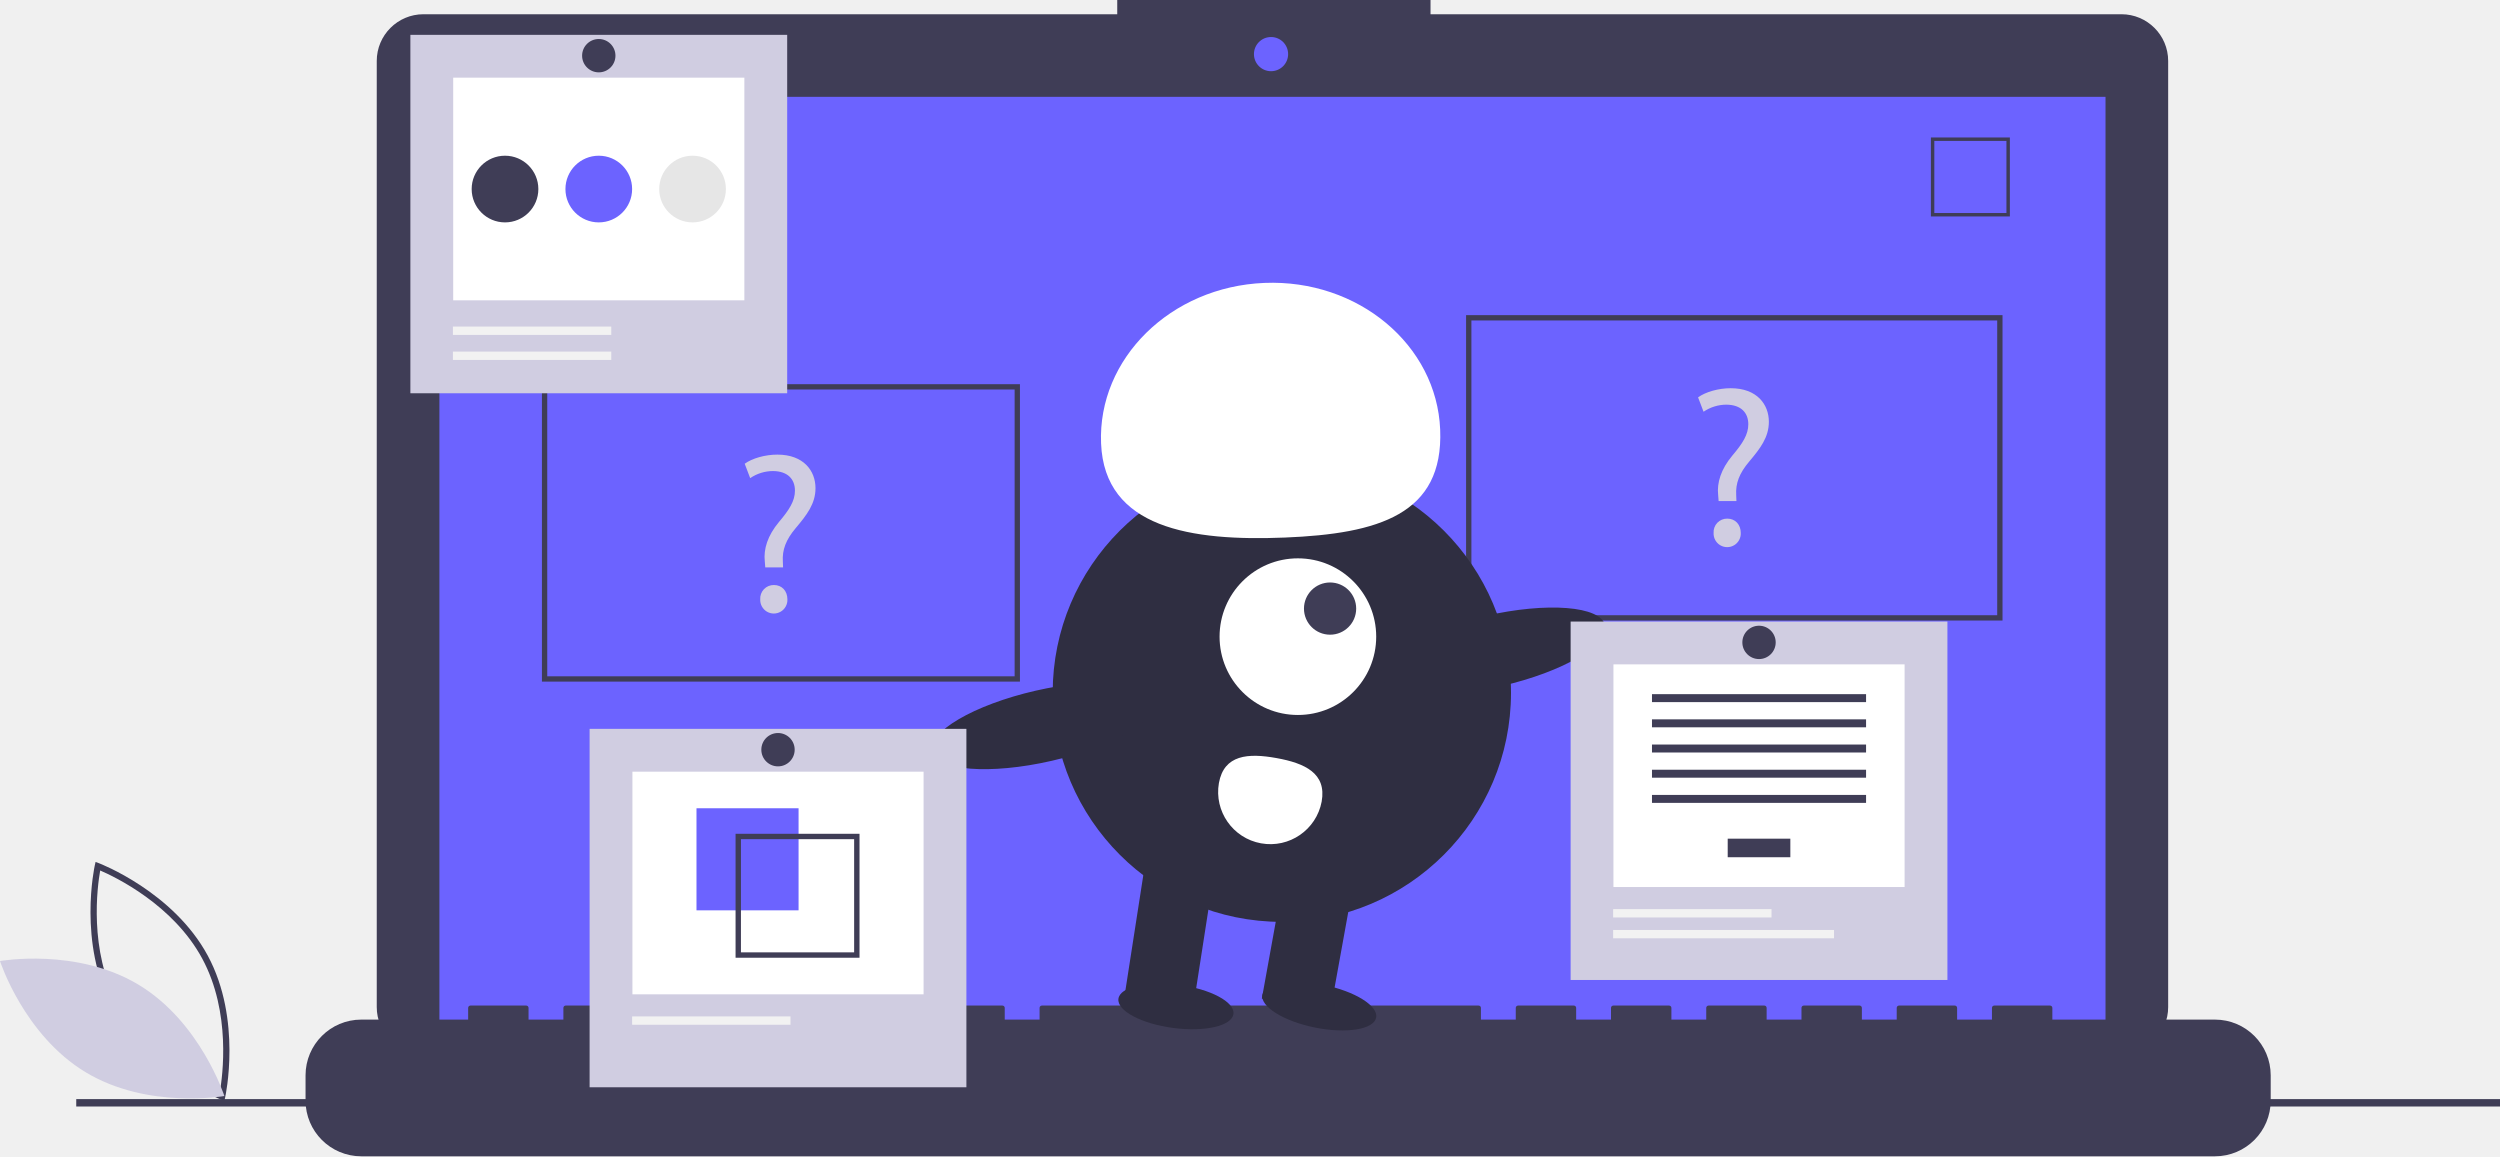
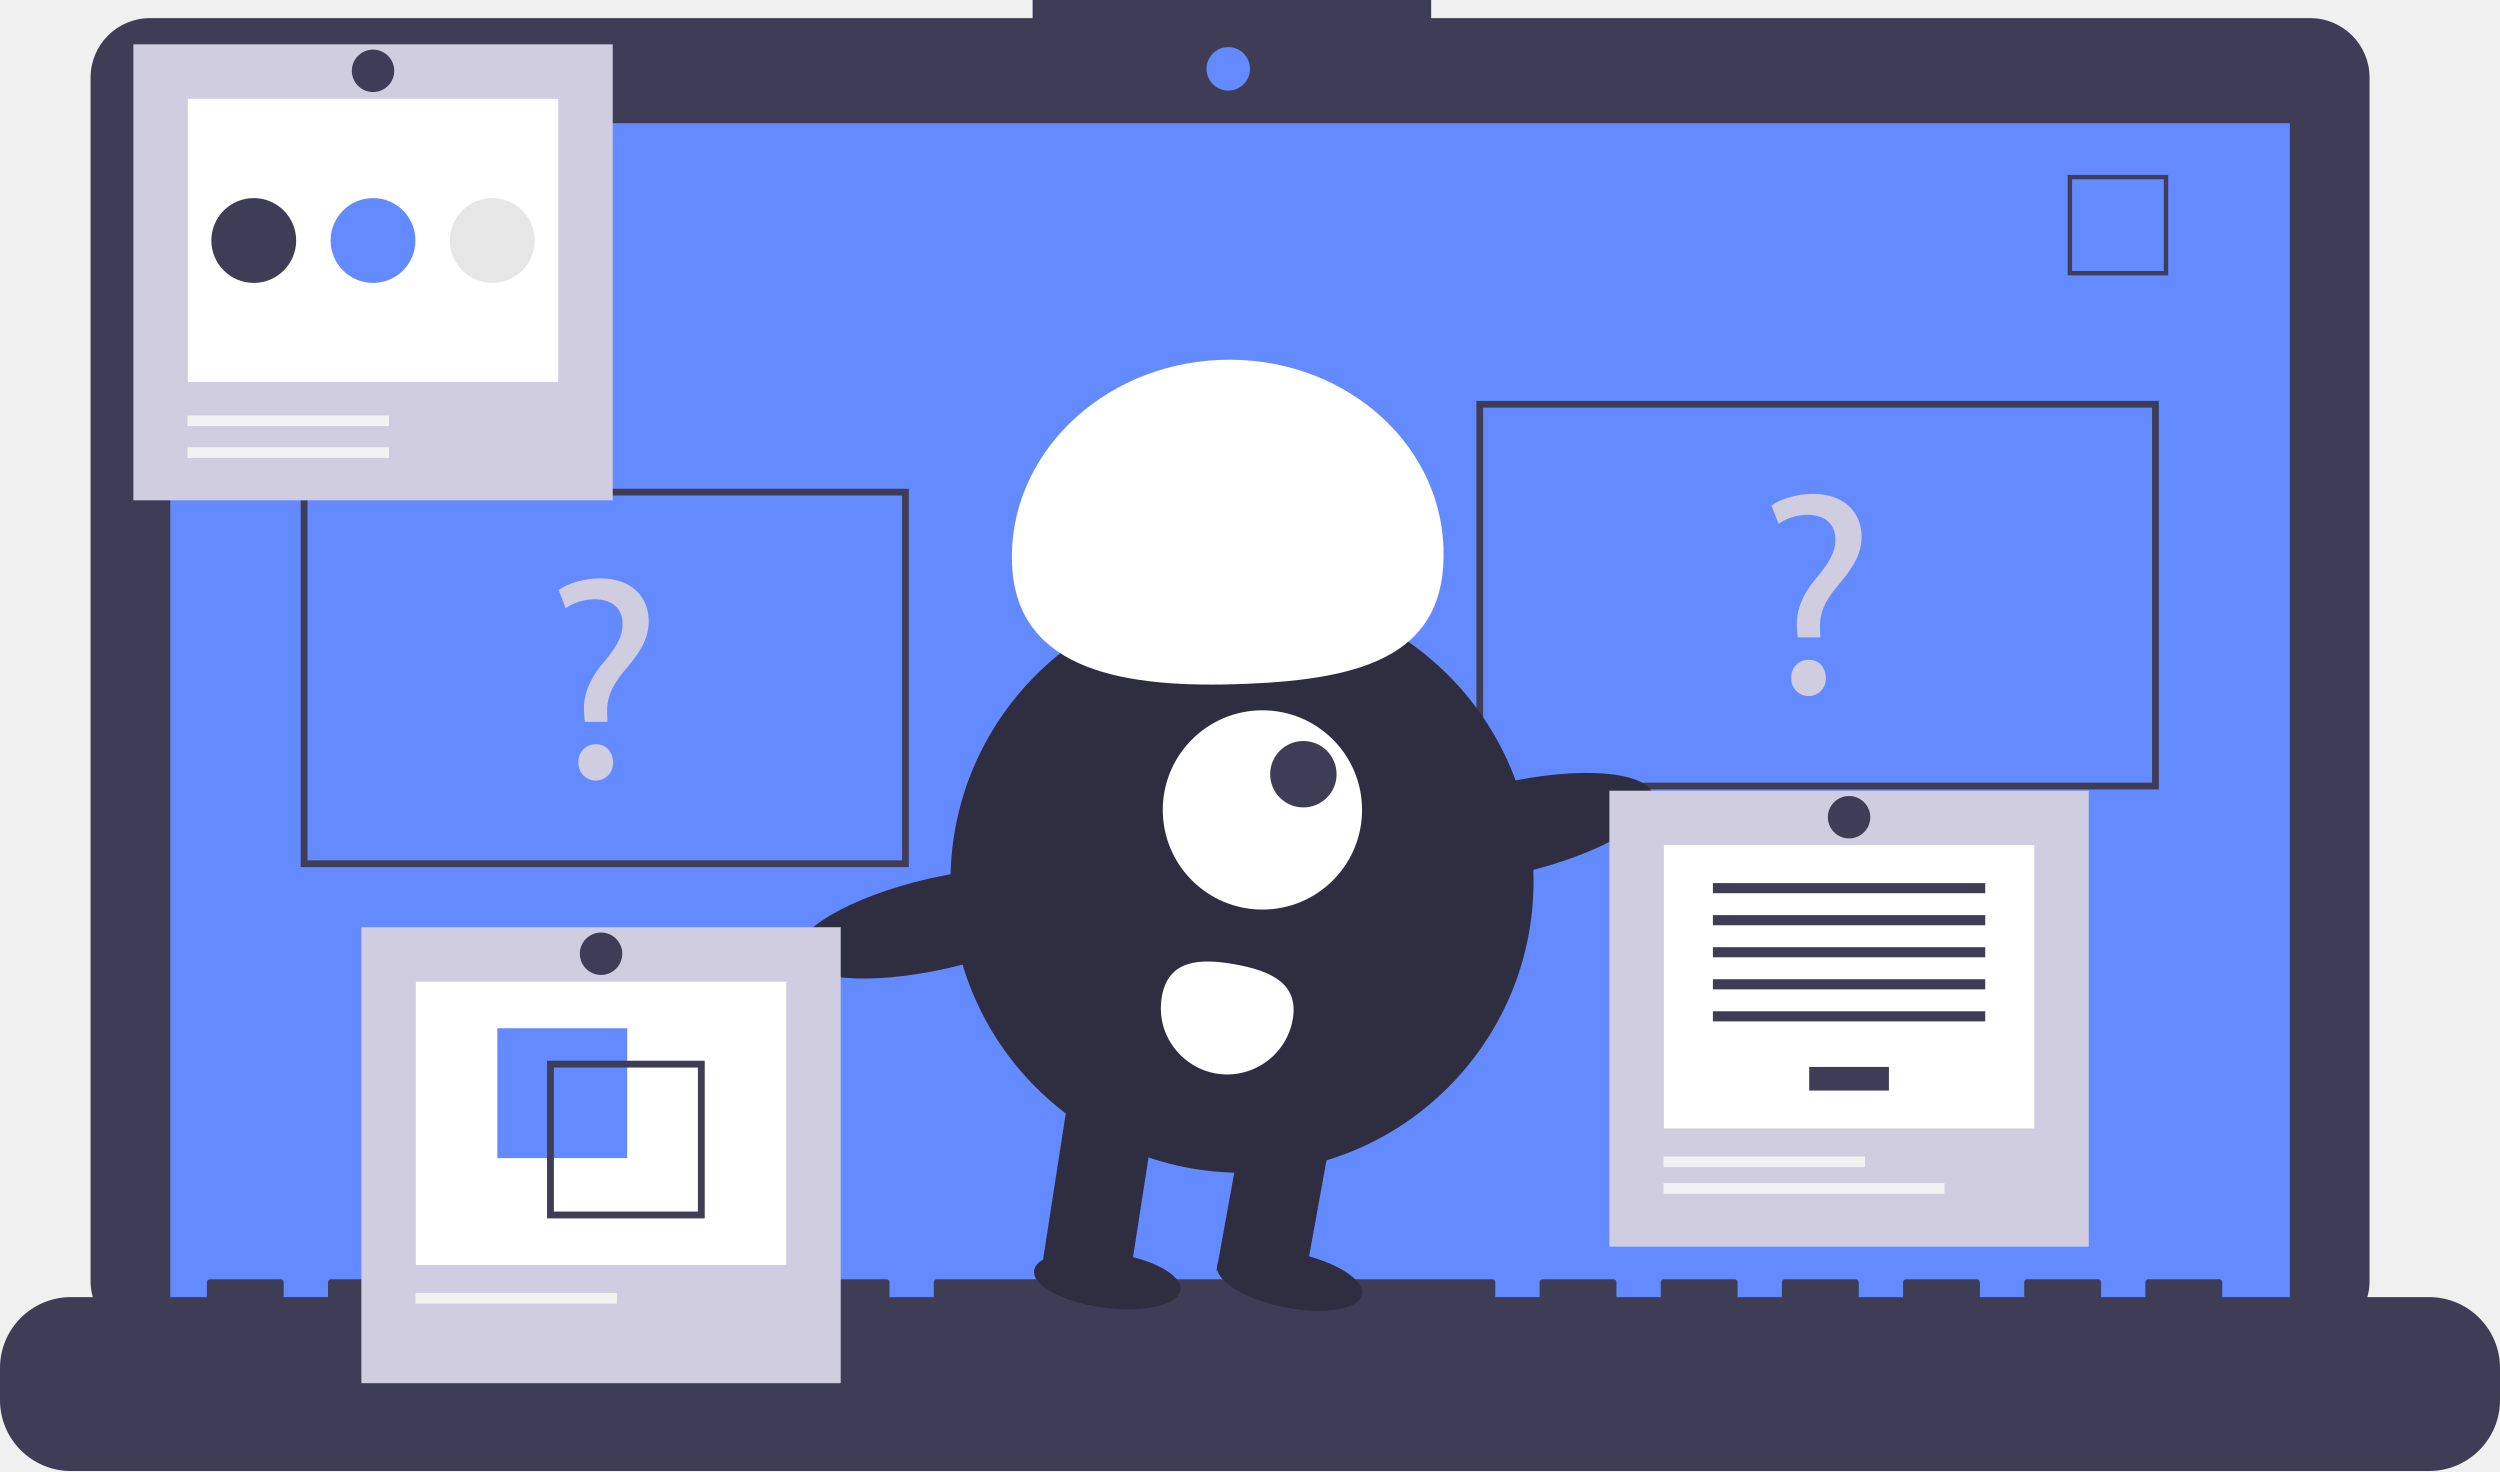
- <svg xmlns="http://www.w3.org/2000/svg" data-name="Layer 1" width="941.404" height="435.42" viewBox="0 0 941.404 435.42">
-   <path d="M213.791,646.813l-1.267-.475c-.278-.105-27.993-10.723-40.975-34.799-12.983-24.077-6.626-53.067-6.56-53.356l.299-1.32,1.267.475c.278.105,27.992,10.723,40.975,34.799,12.983,24.077,6.626,53.067,6.56,53.356Zm-40.163-36.395c10.976,20.357,32.877,30.791,38.426,33.174,1.055-5.947,4.364-29.997-6.603-50.334-10.965-20.335-32.874-30.786-38.426-33.174C165.97,566.035,162.662,590.082,173.628,610.418Z" transform="translate(-129.2979 -232.2899)" fill="#3f3d56" />
-   <path d="M181.471,603.093c23.331,14.037,32.317,41.918,32.317,41.918s-28.842,5.123-52.173-8.914-32.317-41.918-32.317-41.918S158.14,589.057,181.471,603.093Z" transform="translate(-129.2979 -232.2899)" fill="#d0cde1" />
-   <path d="M928.148,237.652H667.979v-5.362h-117.971v5.362H288.766a17.599,17.599,0,0,0-17.599,17.599V611.503a17.599,17.599,0,0,0,17.599,17.599H928.148A17.599,17.599,0,0,0,945.747,611.503V255.251A17.599,17.599,0,0,0,928.148,237.652Z" transform="translate(-129.2979 -232.2899)" fill="#3f3d56" />
-   <rect x="165.464" y="36.464" width="627.391" height="353.913" fill="#6c63ff" />
-   <circle cx="478.623" cy="20.377" r="6.435" fill="#6c63ff" />
-   <path d="M886.136,313.797h-29.74V284.057h29.74Zm-28.447-1.293h27.154V285.35H857.689Z" transform="translate(-129.2979 -232.2899)" fill="#3f3d56" />
-   <path d="M963.363,616.232H902.133v-4.412a.875.875,0,0,0-.875-.875H880.266a.875.875,0,0,0-.875.875v4.412H866.271v-4.412a.875.875,0,0,0-.875-.875H844.403a.875.875,0,0,0-.875.875v4.412H830.408v-4.412a.875.875,0,0,0-.875-.875H808.54a.875.875,0,0,0-.875.875v4.412H794.545v-4.412a.875.875,0,0,0-.875-.875H772.677a.875.875,0,0,0-.875.875v4.412H758.682v-4.412a.875.875,0,0,0-.875-.875h-20.993a.875.875,0,0,0-.875.875v4.412H722.819v-4.412a.875.875,0,0,0-.875-.875H700.951a.875.875,0,0,0-.875.875v4.412H686.956v-4.412a.875.875,0,0,0-.875-.875H521.637a.875.875,0,0,0-.875.875v4.412H507.642v-4.412a.875.875,0,0,0-.875-.875H485.774a.875.875,0,0,0-.875.875v4.412H471.779v-4.412a.875.875,0,0,0-.875-.875H449.911a.875.875,0,0,0-.875.875v4.412H435.916v-4.412a.875.875,0,0,0-.875-.875H414.048a.875.875,0,0,0-.875.875v4.412H400.053v-4.412a.875.875,0,0,0-.875-.875H378.185a.875.875,0,0,0-.875.875v4.412H364.19v-4.412a.875.875,0,0,0-.875-.875H342.323a.875.875,0,0,0-.875.875v4.412H328.327v-4.412a.875.875,0,0,0-.875-.875h-20.993a.875.875,0,0,0-.875.875v4.412h-40.236a20.993,20.993,0,0,0-20.993,20.993v9.492a20.993,20.993,0,0,0,20.993,20.993H963.363a20.993,20.993,0,0,0,20.993-20.993v-9.492A20.993,20.993,0,0,0,963.363,616.232Z" transform="translate(-129.2979 -232.2899)" fill="#3f3d56" />
-   <rect x="28.711" y="413.883" width="912.693" height="2.785" fill="#3f3d56" />
-   <path d="M883.37,465.961h-202v-115h202Zm-200-2h198v-111h-198Z" transform="translate(-129.2979 -232.2899)" fill="#3f3d56" />
-   <path d="M513.37,488.961h-180v-112h180Zm-178-2h176v-108h-176Z" transform="translate(-129.2979 -232.2899)" fill="#3f3d56" />
-   <path d="M417.464,445.961l-.172-2.236c-.516-4.644,1.032-9.718,5.332-14.877,3.87-4.559,6.02-7.912,6.02-11.782,0-4.386-2.752-7.31-8.17-7.396a15.28,15.28,0,0,0-8.686,2.666l-2.064-5.418c2.838-2.064,7.74-3.44,12.298-3.44,9.89,0,14.362,6.106,14.362,12.642,0,5.849-3.268,10.062-7.396,14.964-3.784,4.472-5.16,8.256-4.902,12.642l.086,2.236Zm-1.892,12.04a5.084,5.084,0,0,1,5.16-5.418c3.01,0,5.074,2.235,5.074,5.418a5.121,5.121,0,1,1-10.234,0Z" transform="translate(-129.2979 -232.2899)" fill="#d0cde1" />
-   <path d="M776.464,420.961l-.172-2.236c-.516-4.644,1.032-9.718,5.332-14.877,3.87-4.559,6.02-7.912,6.02-11.782,0-4.386-2.752-7.31-8.17-7.396a15.28,15.28,0,0,0-8.686,2.666l-2.064-5.418c2.838-2.064,7.74-3.44,12.298-3.44,9.89,0,14.362,6.106,14.362,12.642,0,5.849-3.268,10.062-7.396,14.964-3.784,4.472-5.16,8.256-4.902,12.642l.086,2.236Zm-1.892,12.04a5.084,5.084,0,0,1,5.16-5.418c3.01,0,5.074,2.235,5.074,5.418a5.121,5.121,0,1,1-10.234,0Z" transform="translate(-129.2979 -232.2899)" fill="#d0cde1" />
-   <circle cx="482.693" cy="260.849" r="86.292" fill="#2f2e41" />
-   <polygon points="449.365 379.018 423.568 374.348 431.935 320.484 457.731 325.154 449.365 379.018" fill="#2f2e41" />
-   <rect x="608.432" y="564.073" width="26.215" height="46.969" transform="translate(-14.69358 -333.6098) rotate(10.26106)" fill="#2f2e41" />
-   <ellipse cx="626.082" cy="611.196" rx="8.192" ry="21.846" transform="translate(-226.2152 871.6648) rotate(-78.58697)" fill="#2f2e41" />
-   <ellipse cx="572.111" cy="611.257" rx="8.192" ry="21.846" transform="translate(-238.2839 865.8482) rotate(-82.4537)" fill="#2f2e41" />
-   <circle cx="488.734" cy="239.741" r="29.492" fill="#fff" />
-   <circle cx="500.856" cy="229.17" r="9.831" fill="#3f3d56" />
-   <path d="M543.919,399.262c-1.298-31.947,26.236-59.006,61.498-60.438s64.899,23.304,66.197,55.251-23.214,39.205-58.476,40.638S545.216,431.209,543.919,399.262Z" transform="translate(-129.2979 -232.2899)" fill="#fff" />
-   <ellipse cx="691.67" cy="477.418" rx="43.146" ry="13.545" transform="translate(-218.4794 -65.68735) rotate(-12.9101)" fill="#2f2e41" />
-   <ellipse cx="522.282" cy="505.587" rx="43.146" ry="13.545" transform="translate(-229.0548 -102.8204) rotate(-12.9101)" fill="#2f2e41" />
-   <path d="M588.291,527.145A19.662,19.662,0,0,0,626.985,534.15c1.934-10.685-6.327-14.466-17.012-16.4S590.225,516.46,588.291,527.145Z" transform="translate(-129.2979 -232.2899)" fill="#fff" />
-   <rect x="154.535" y="13.122" width="141.887" height="134.967" fill="#d0cde1" />
-   <rect x="170.658" y="29.246" width="109.64" height="83.842" fill="#fff" />
-   <rect x="170.55" y="122.979" width="59.637" height="3.139" fill="#f2f2f2" />
-   <rect x="170.55" y="132.396" width="59.637" height="3.139" fill="#f2f2f2" />
-   <circle cx="190.167" cy="71.19" r="12.555" fill="#3f3d56" />
-   <circle cx="225.478" cy="71.19" r="12.555" fill="#6c63ff" />
-   <circle cx="260.789" cy="71.19" r="12.555" fill="#e6e6e6" />
-   <circle cx="225.478" cy="20.969" r="6.278" fill="#3f3d56" />
-   <rect x="222.022" y="274.459" width="141.887" height="134.967" fill="#d0cde1" />
-   <rect x="238.146" y="290.582" width="109.64" height="83.842" fill="#fff" />
-   <rect x="262.272" y="304.361" width="38.437" height="38.437" fill="#6c63ff" />
-   <path d="M406.284,546.262V592.936h46.674V546.262Zm44.649,44.649H408.308V548.287H450.933Z" transform="translate(-129.2979 -232.2899)" fill="#3f3d56" />
-   <rect x="238.037" y="382.747" width="59.637" height="3.139" fill="#f2f2f2" />
-   <circle cx="292.966" cy="282.306" r="6.278" fill="#3f3d56" />
-   <rect x="591.437" y="234.053" width="141.887" height="134.967" fill="#d0cde1" />
-   <rect x="607.56" y="250.176" width="109.64" height="83.842" fill="#fff" />
-   <rect x="650.587" y="315.812" width="23.587" height="6.99" fill="#3f3d56" />
-   <rect x="622.072" y="261.393" width="80.617" height="2.996" fill="#3f3d56" />
-   <rect x="622.072" y="270.879" width="80.617" height="2.996" fill="#3f3d56" />
-   <rect x="622.072" y="280.365" width="80.617" height="2.996" fill="#3f3d56" />
-   <rect x="622.072" y="289.851" width="80.617" height="2.996" fill="#3f3d56" />
-   <rect x="622.072" y="299.337" width="80.617" height="2.996" fill="#3f3d56" />
-   <rect x="607.451" y="342.341" width="59.637" height="3.139" fill="#f2f2f2" />
-   <rect x="607.451" y="350.187" width="83.178" height="3.139" fill="#f2f2f2" />
-   <circle cx="662.38" cy="241.9" r="6.278" fill="#3f3d56" />
+ <svg xmlns="http://www.w3.org/2000/svg" viewBox="148.106 44.165 740 435.42">
+   <path d="M 831.898 49.527 L 571.729 49.527 L 571.729 44.165 L 453.758 44.165 L 453.758 49.527 L 192.516 49.527 C 182.796 49.527 174.917 57.406 174.917 67.126 L 174.917 423.378 C 174.917 433.097 182.796 440.976 192.516 440.976 L 831.898 440.976 C 841.618 440.976 849.497 433.097 849.497 423.378 L 849.497 67.126 C 849.497 57.406 841.618 49.527 831.898 49.527 Z" fill="#3f3d56" />
+   <rect x="198.511" y="80.629" width="627.391" height="353.913" style="fill: rgb(99, 138, 255);" />
+   <circle cx="511.671" cy="64.542" r="6.435" style="fill: rgb(99, 138, 255);" />
+   <path d="M 789.886 125.672 L 760.146 125.672 L 760.146 95.932 L 789.886 95.932 L 789.886 125.672 Z M 761.439 124.379 L 788.593 124.379 L 788.593 97.225 L 761.439 97.225 L 761.439 124.379 Z" fill="#3f3d56" />
+   <path d="M 867.113 428.107 L 805.883 428.107 L 805.883 423.695 C 805.883 423.212 805.492 422.821 805.009 422.821 L 784.016 422.821 C 783.533 422.821 783.141 423.212 783.141 423.695 L 783.141 428.107 L 770.021 428.107 L 770.021 423.695 C 770.021 423.212 769.629 422.821 769.146 422.821 L 748.153 422.821 C 747.67 422.821 747.278 423.212 747.278 423.695 L 747.278 428.107 L 734.158 428.107 L 734.158 423.695 C 734.158 423.212 733.766 422.821 733.283 422.821 L 712.29 422.821 C 711.807 422.821 711.415 423.212 711.415 423.695 L 711.415 428.107 L 698.295 428.107 L 698.295 423.695 C 698.295 423.212 697.903 422.821 697.42 422.821 L 676.427 422.821 C 675.944 422.821 675.552 423.212 675.552 423.695 L 675.552 428.107 L 662.432 428.107 L 662.432 423.695 C 662.432 423.212 662.04 422.821 661.557 422.821 L 640.564 422.821 C 640.081 422.821 639.69 423.212 639.69 423.695 L 639.69 428.107 L 626.569 428.107 L 626.569 423.695 C 626.569 423.212 626.177 422.821 625.694 422.821 L 604.701 422.821 C 604.218 422.821 603.827 423.212 603.827 423.695 L 603.827 428.107 L 590.706 428.107 L 590.706 423.695 C 590.706 423.212 590.315 422.821 589.831 422.821 L 425.387 422.821 C 424.904 422.821 424.512 423.212 424.512 423.695 L 424.512 428.107 L 411.392 428.107 L 411.392 423.695 C 411.392 423.212 411 422.821 410.517 422.821 L 389.524 422.821 C 389.041 422.821 388.649 423.212 388.649 423.695 L 388.649 428.107 L 375.529 428.107 L 375.529 423.695 C 375.529 423.212 375.137 422.821 374.654 422.821 L 353.661 422.821 C 353.178 422.821 352.786 423.212 352.787 423.695 L 352.787 428.107 L 339.666 428.107 L 339.666 423.695 C 339.666 423.212 339.274 422.821 338.791 422.821 L 317.798 422.821 C 317.315 422.821 316.924 423.212 316.924 423.695 L 316.924 428.107 L 303.803 428.107 L 303.803 423.695 C 303.803 423.212 303.411 422.821 302.928 422.821 L 281.935 422.821 C 281.452 422.821 281.061 423.212 281.061 423.695 L 281.061 428.107 L 267.94 428.107 L 267.94 423.695 C 267.94 423.212 267.549 422.821 267.065 422.821 L 246.073 422.821 C 245.589 422.821 245.198 423.212 245.198 423.695 L 245.198 428.107 L 232.077 428.107 L 232.077 423.695 C 232.077 423.212 231.686 422.821 231.203 422.821 L 210.21 422.821 C 209.727 422.821 209.335 423.212 209.335 423.695 L 209.335 428.107 L 169.099 428.107 C 157.505 428.107 148.106 437.506 148.106 449.1 L 148.106 458.592 C 148.106 470.186 157.505 479.585 169.099 479.585 L 867.113 479.585 C 878.707 479.585 888.106 470.186 888.106 458.592 L 888.106 449.1 C 888.106 437.506 878.707 428.107 867.113 428.107 Z" fill="#3f3d56" />
+   <path d="M 787.12 277.836 L 585.12 277.836 L 585.12 162.836 L 787.12 162.836 L 787.12 277.836 Z M 587.12 275.836 L 785.12 275.836 L 785.12 164.836 L 587.12 164.836 L 587.12 275.836 Z" fill="#3f3d56" />
+   <path d="M 417.12 300.836 L 237.12 300.836 L 237.12 188.836 L 417.12 188.836 L 417.12 300.836 Z M 239.12 298.836 L 415.12 298.836 L 415.12 190.836 L 239.12 190.836 L 239.12 298.836 Z" fill="#3f3d56" />
+   <path d="M 321.214 257.836 L 321.041 255.599 C 320.526 250.956 322.074 245.881 326.373 240.722 C 330.244 236.164 332.393 232.81 332.393 228.94 C 332.393 224.554 329.641 221.63 324.223 221.545 C 321.125 221.532 318.096 222.462 315.537 224.211 L 313.473 218.793 C 316.312 216.728 321.214 215.352 325.771 215.352 C 335.661 215.352 340.133 221.459 340.133 227.994 C 340.133 233.842 336.865 238.056 332.737 242.958 C 328.953 247.429 327.577 251.213 327.835 255.599 L 327.921 257.836 L 321.214 257.836 Z M 319.322 269.876 C 319.126 266.908 321.508 264.407 324.481 264.458 C 327.492 264.458 329.556 266.693 329.556 269.876 C 329.718 273.815 325.555 276.452 322.063 274.623 C 320.308 273.704 319.24 271.855 319.322 269.876 Z" fill="#d0cde1" />
+   <path d="M 680.214 232.836 L 680.041 230.599 C 679.526 225.956 681.074 220.881 685.373 215.722 C 689.244 211.164 691.393 207.81 691.393 203.94 C 691.393 199.554 688.641 196.63 683.223 196.545 C 680.125 196.532 677.096 197.462 674.537 199.211 L 672.473 193.793 C 675.312 191.728 680.214 190.352 684.771 190.352 C 694.661 190.352 699.133 196.459 699.133 202.994 C 699.133 208.842 695.865 213.056 691.737 217.958 C 687.953 222.429 686.577 226.213 686.835 230.599 L 686.921 232.836 L 680.214 232.836 Z M 678.322 244.876 C 678.126 241.908 680.508 239.407 683.481 239.458 C 686.492 239.458 688.556 241.693 688.556 244.876 C 688.718 248.815 684.555 251.452 681.063 249.623 C 679.308 248.704 678.24 246.855 678.322 244.876 Z" fill="#d0cde1" />
+   <circle cx="515.741" cy="305.014" r="86.292" fill="#2f2e41" />
+   <polygon points="482.413 423.183 456.616 418.513 464.983 364.649 490.779 369.319 482.413 423.183" fill="#2f2e41" />
+   <rect x="608.432" y="564.073" width="26.215" height="46.969" transform="matrix(0.984006, 0.178133, -0.178133, 0.984006, 18.35435, -289.4449)" fill="#2f2e41" />
+   <ellipse cx="626.082" cy="611.196" rx="8.192" ry="21.846" transform="matrix(0.19788, -0.980226, 0.980226, 0.19788, -193.1677, 915.8299)" fill="#2f2e41" />
+   <ellipse cx="572.111" cy="611.257" rx="8.192" ry="21.846" transform="matrix(0.131327, -0.991339, 0.991339, 0.131327, -205.2365, 910.0136)" fill="#2f2e41" />
+   <circle cx="521.782" cy="283.906" r="29.492" fill="#fff" />
+   <circle cx="533.903" cy="273.335" r="9.831" fill="#3f3d56" />
+   <path d="M 447.669 211.137 C 446.371 179.19 473.904 152.131 509.166 150.699 C 544.428 149.266 574.065 174.003 575.363 205.95 C 576.661 237.897 552.149 245.155 516.887 246.587 C 481.626 248.02 448.966 243.084 447.669 211.137 Z" fill="#fff" />
+   <ellipse cx="691.67" cy="477.418" rx="43.146" ry="13.545" transform="matrix(0.974722, -0.223422, 0.223422, 0.974722, -185.4304, -21.52208)" fill="#2f2e41" />
+   <ellipse cx="522.282" cy="505.587" rx="43.146" ry="13.545" transform="matrix(0.974722, -0.223422, 0.223422, 0.974722, -196.006, -58.65505)" fill="#2f2e41" />
+   <path d="M 492.041 339.02 C 489.345 353.914 503.782 366.141 518.028 361.029 C 524.64 358.656 529.484 352.937 530.735 346.025 C 532.669 335.34 524.408 331.559 513.723 329.625 C 503.038 327.69 493.975 328.335 492.041 339.02 Z" fill="#fff" />
+   <rect x="187.583" y="57.287" width="141.887" height="134.967" fill="#d0cde1" />
+   <rect x="203.706" y="73.411" width="109.64" height="83.842" fill="#fff" />
+   <rect x="203.598" y="167.144" width="59.637" height="3.139" fill="#f2f2f2" />
+   <rect x="203.598" y="176.561" width="59.637" height="3.139" fill="#f2f2f2" />
+   <circle cx="223.215" cy="115.354" r="12.555" fill="#3f3d56" />
+   <circle cx="258.526" cy="115.354" r="12.555" style="fill: rgb(99, 138, 255);" />
+   <circle cx="293.837" cy="115.354" r="12.555" fill="#e6e6e6" />
+   <circle cx="258.526" cy="65.134" r="6.278" fill="#3f3d56" />
+   <rect x="255.07" y="318.624" width="141.887" height="134.967" fill="#d0cde1" />
+   <rect x="271.194" y="334.747" width="109.64" height="83.842" fill="#fff" />
+   <rect x="295.32" y="348.526" width="38.437" height="38.437" style="fill: rgb(99, 138, 255);" />
+   <path d="M 310.034 358.137 L 310.034 404.811 L 356.707 404.811 L 356.707 358.137 L 310.034 358.137 Z M 354.683 402.786 L 312.058 402.786 L 312.058 360.162 L 354.683 360.162 L 354.683 402.786 Z" fill="#3f3d56" />
+   <rect x="271.085" y="426.911" width="59.637" height="3.139" fill="#f2f2f2" />
+   <circle cx="326.014" cy="326.471" r="6.278" fill="#3f3d56" />
+   <rect x="624.484" y="278.218" width="141.887" height="134.967" fill="#d0cde1" />
+   <rect x="640.608" y="294.341" width="109.64" height="83.842" fill="#fff" />
+   <rect x="683.635" y="359.977" width="23.587" height="6.99" fill="#3f3d56" />
+   <rect x="655.12" y="305.558" width="80.617" height="2.996" fill="#3f3d56" />
+   <rect x="655.12" y="315.044" width="80.617" height="2.996" fill="#3f3d56" />
+   <rect x="655.12" y="324.53" width="80.617" height="2.996" fill="#3f3d56" />
+   <rect x="655.12" y="334.016" width="80.617" height="2.996" fill="#3f3d56" />
+   <rect x="655.12" y="343.502" width="80.617" height="2.996" fill="#3f3d56" />
+   <rect x="640.499" y="386.505" width="59.637" height="3.139" fill="#f2f2f2" />
+   <rect x="640.499" y="394.352" width="83.178" height="3.139" fill="#f2f2f2" />
+   <circle cx="695.428" cy="286.065" r="6.278" fill="#3f3d56" />
</svg>
